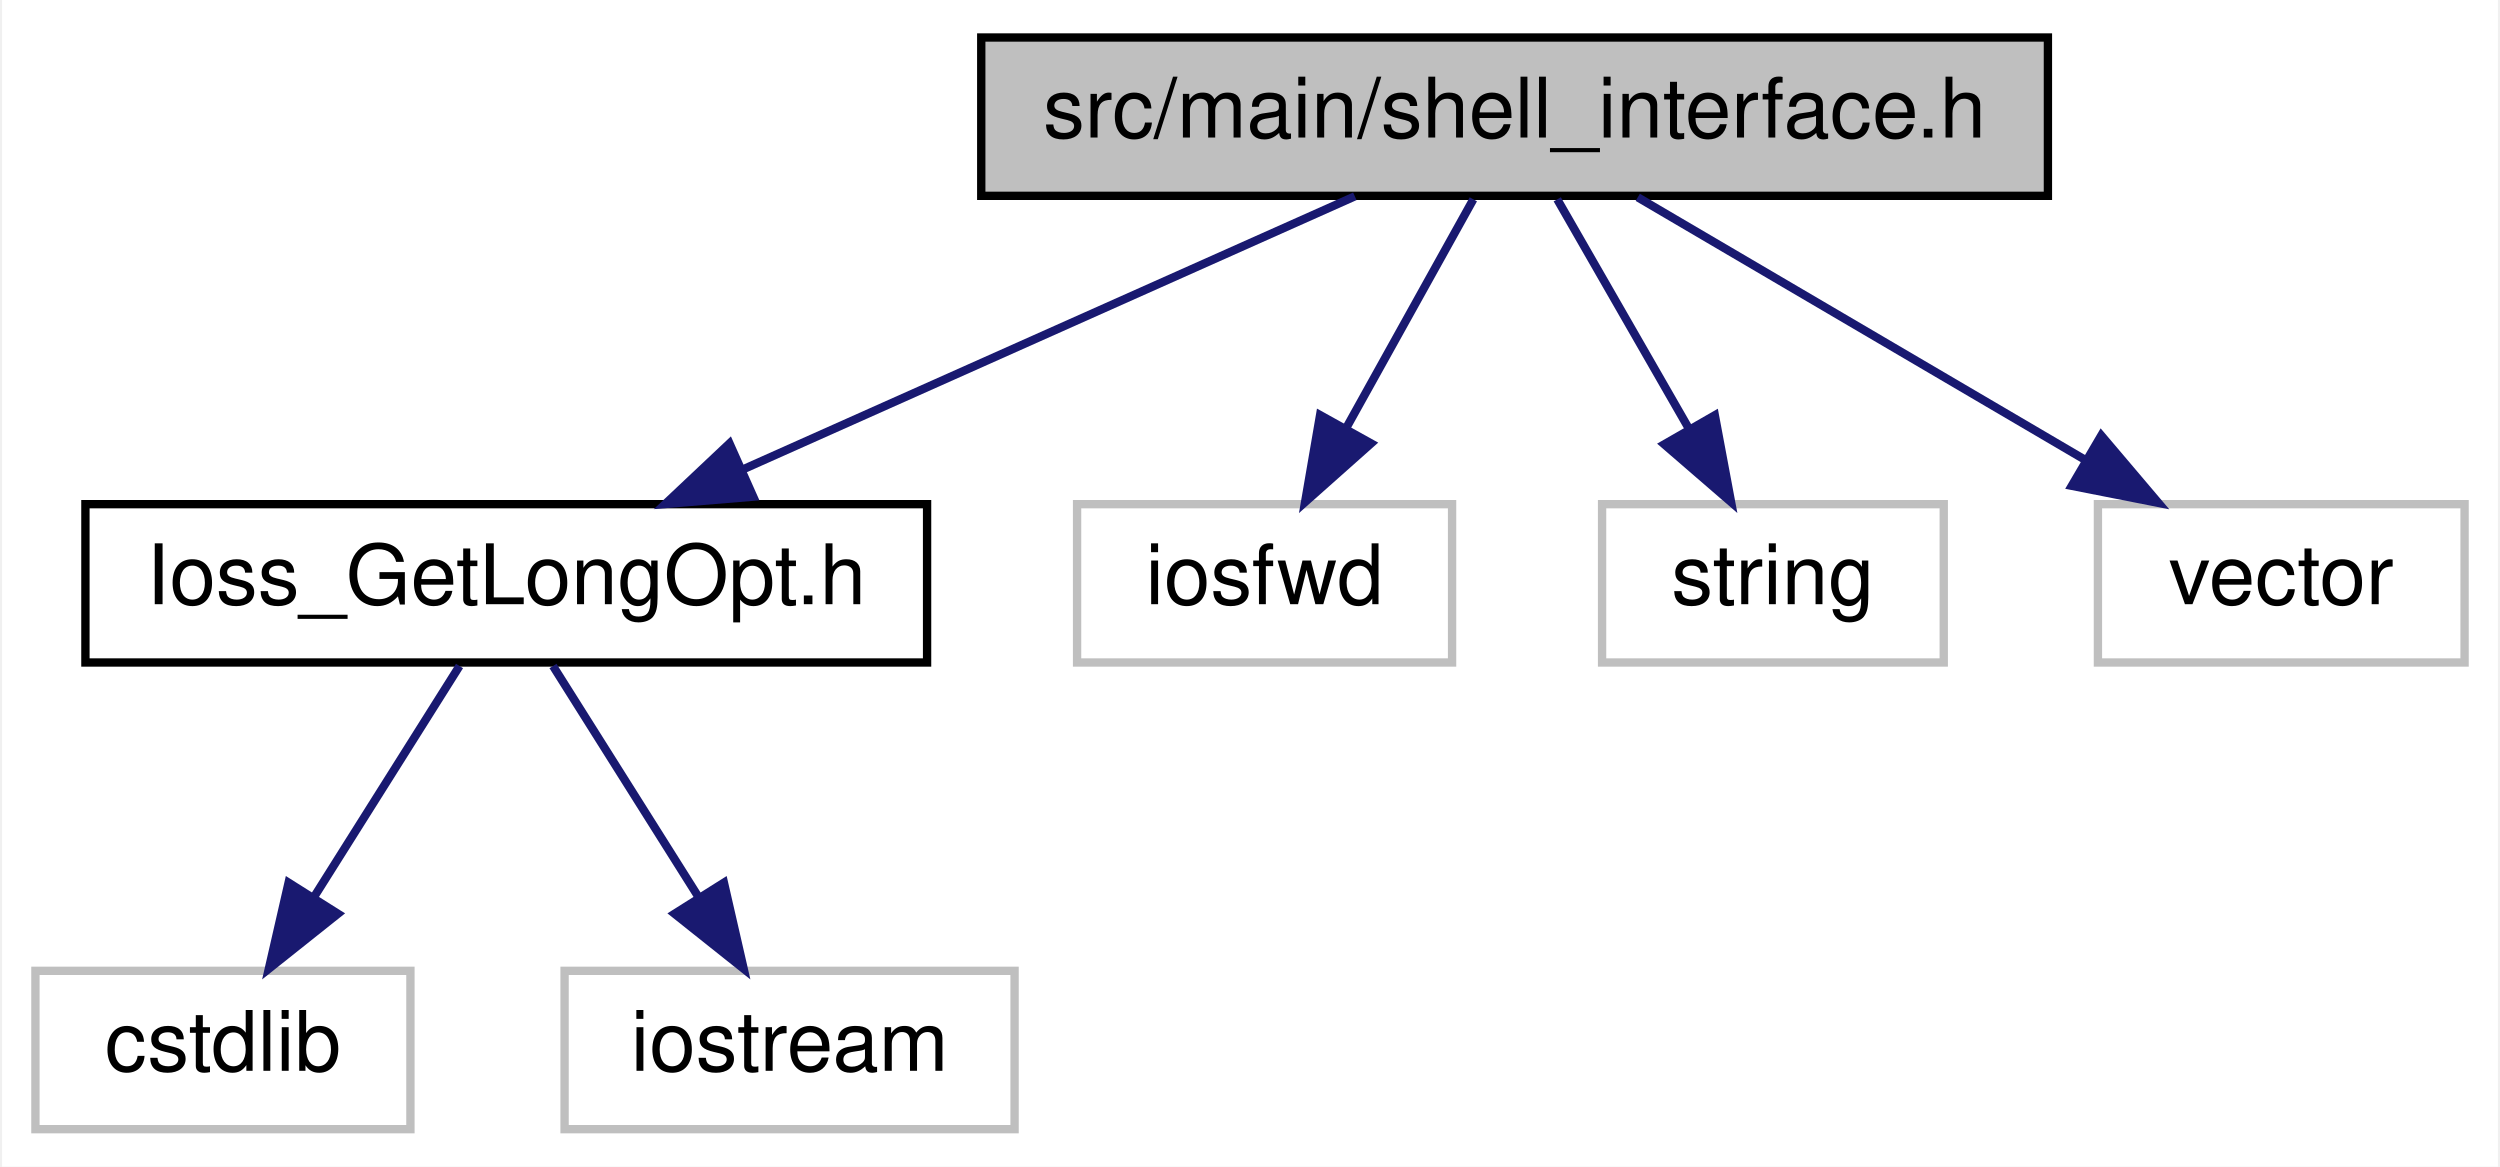
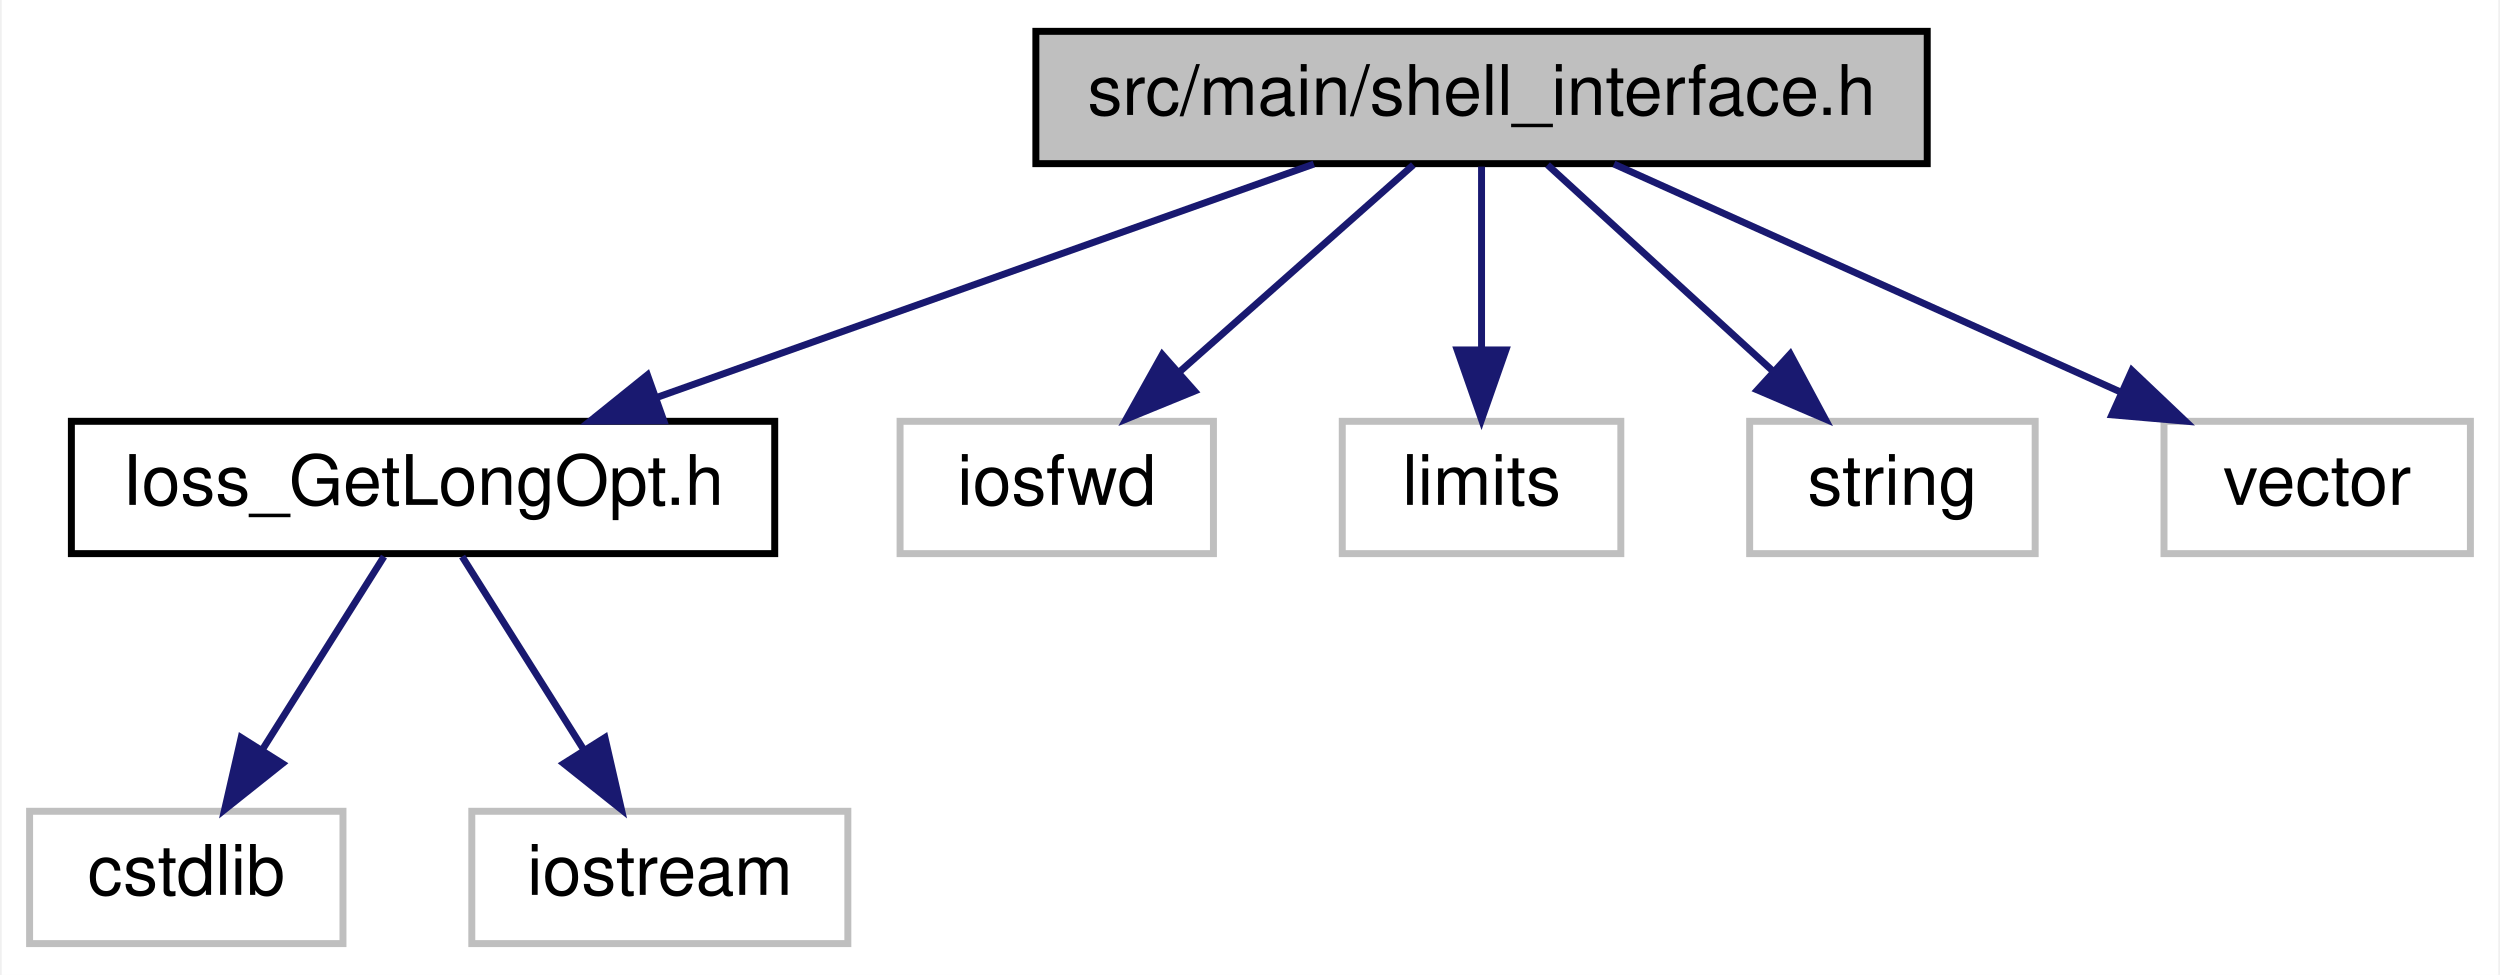
- <svg xmlns="http://www.w3.org/2000/svg" xmlns:xlink="http://www.w3.org/1999/xlink" width="300pt" height="140pt" viewBox="0.00 0.00 299.50 140.00">
+ <svg xmlns="http://www.w3.org/2000/svg" xmlns:xlink="http://www.w3.org/1999/xlink" width="359pt" height="140pt" viewBox="0.00 0.00 358.50 140.00">
  <g id="graph0" class="graph" transform="scale(1 1) rotate(0) translate(4 136)">
-     <polygon fill="white" stroke="transparent" points="-4,4 -4,-136 295.5,-136 295.5,4 -4,4" />
+     <polygon fill="white" stroke="transparent" points="-4,4 -4,-136 354.5,-136 354.5,4 -4,4" />
    <g id="node1" class="node">
      <g id="a_node1">
        <a xlink:title=" ">
-           <polygon fill="#bfbfbf" stroke="black" points="113.5,-112.5 113.5,-131.5 241.5,-131.5 241.5,-112.5 113.5,-112.5" />
-           <text text-anchor="middle" x="177.5" y="-119.5" font-family="Helvetica,sans-Serif" font-size="10.00">src/main/shell_interface.h</text>
+           <polygon fill="#bfbfbf" stroke="black" points="144.5,-112.5 144.5,-131.5 272.5,-131.5 272.5,-112.5 144.5,-112.5" />
+           <text text-anchor="middle" x="208.5" y="-119.5" font-family="Helvetica,sans-Serif" font-size="10.00">src/main/shell_interface.h</text>
        </a>
      </g>
    </g>
    <g id="node2" class="node">
      <g id="a_node2">
        <a xlink:href="Ioss__GetLongOpt_8h.html" target="_top" xlink:title=" ">
          <polygon fill="white" stroke="black" points="6,-56.5 6,-75.5 107,-75.5 107,-56.5 6,-56.5" />
          <text text-anchor="middle" x="56.5" y="-63.5" font-family="Helvetica,sans-Serif" font-size="10.00">Ioss_GetLongOpt.h</text>
        </a>
      </g>
    </g>
    <g id="edge1" class="edge">
-       <path fill="none" stroke="midnightblue" d="M158.33,-112.44C138.59,-103.64 107.61,-89.81 85.01,-79.72" />
-       <polygon fill="midnightblue" stroke="midnightblue" points="86.14,-76.4 75.58,-75.52 83.29,-82.79 86.14,-76.4" />
+       <path fill="none" stroke="midnightblue" d="M184.42,-112.44C158.96,-103.4 118.61,-89.06 90.04,-78.92" />
+       <polygon fill="midnightblue" stroke="midnightblue" points="91.07,-75.57 80.47,-75.52 88.72,-82.16 91.07,-75.57" />
    </g>
    <g id="node5" class="node">
      <g id="a_node5">
        <a xlink:title=" ">
          <polygon fill="white" stroke="#bfbfbf" points="125,-56.5 125,-75.5 170,-75.5 170,-56.5 125,-56.5" />
          <text text-anchor="middle" x="147.5" y="-63.5" font-family="Helvetica,sans-Serif" font-size="10.00">iosfwd</text>
        </a>
      </g>
    </g>
    <g id="edge4" class="edge">
-       <path fill="none" stroke="midnightblue" d="M172.55,-112.08C168.4,-104.61 162.35,-93.72 157.23,-84.52" />
-       <polygon fill="midnightblue" stroke="midnightblue" points="160.28,-82.79 152.36,-75.75 154.16,-86.19 160.28,-82.79" />
+       <path fill="none" stroke="midnightblue" d="M198.7,-112.32C189.68,-104.34 176.09,-92.31 165.18,-82.65" />
+       <polygon fill="midnightblue" stroke="midnightblue" points="167.29,-79.84 157.48,-75.83 162.65,-85.08 167.29,-79.84" />
    </g>
    <g id="node6" class="node">
      <g id="a_node6">
        <a xlink:title=" ">
-           <polygon fill="white" stroke="#bfbfbf" points="188,-56.5 188,-75.5 229,-75.5 229,-56.5 188,-56.5" />
-           <text text-anchor="middle" x="208.5" y="-63.5" font-family="Helvetica,sans-Serif" font-size="10.00">string</text>
+           <polygon fill="white" stroke="#bfbfbf" points="188.5,-56.5 188.5,-75.5 228.5,-75.5 228.5,-56.5 188.5,-56.5" />
+           <text text-anchor="middle" x="208.5" y="-63.5" font-family="Helvetica,sans-Serif" font-size="10.00">limits</text>
        </a>
      </g>
    </g>
    <g id="edge5" class="edge">
-       <path fill="none" stroke="midnightblue" d="M182.62,-112.08C186.91,-104.61 193.16,-93.72 198.44,-84.52" />
-       <polygon fill="midnightblue" stroke="midnightblue" points="201.53,-86.17 203.48,-75.75 195.46,-82.68 201.53,-86.17" />
+       <path fill="none" stroke="midnightblue" d="M208.5,-112.08C208.5,-105.01 208.5,-94.86 208.5,-85.99" />
+       <polygon fill="midnightblue" stroke="midnightblue" points="212,-85.75 208.5,-75.75 205,-85.75 212,-85.75" />
    </g>
    <g id="node7" class="node">
      <g id="a_node7">
        <a xlink:title=" ">
-           <polygon fill="white" stroke="#bfbfbf" points="247.5,-56.5 247.5,-75.5 291.5,-75.5 291.5,-56.5 247.5,-56.5" />
-           <text text-anchor="middle" x="269.5" y="-63.5" font-family="Helvetica,sans-Serif" font-size="10.00">vector</text>
+           <polygon fill="white" stroke="#bfbfbf" points="247,-56.5 247,-75.5 288,-75.5 288,-56.5 247,-56.5" />
+           <text text-anchor="middle" x="267.5" y="-63.5" font-family="Helvetica,sans-Serif" font-size="10.00">string</text>
        </a>
      </g>
    </g>
    <g id="edge6" class="edge">
-       <path fill="none" stroke="midnightblue" d="M192.28,-112.32C206.77,-103.82 229.07,-90.73 245.99,-80.8" />
-       <polygon fill="midnightblue" stroke="midnightblue" points="247.9,-83.74 254.76,-75.65 244.36,-77.7 247.9,-83.74" />
+       <path fill="none" stroke="midnightblue" d="M217.98,-112.32C226.7,-104.34 239.84,-92.31 250.4,-82.65" />
+       <polygon fill="midnightblue" stroke="midnightblue" points="252.83,-85.17 257.85,-75.83 248.11,-80 252.83,-85.17" />
+     </g>
+     <g id="node8" class="node">
+       <g id="a_node8">
+         <a xlink:title=" ">
+           <polygon fill="white" stroke="#bfbfbf" points="306.5,-56.5 306.5,-75.5 350.5,-75.5 350.5,-56.5 306.5,-56.5" />
+           <text text-anchor="middle" x="328.5" y="-63.5" font-family="Helvetica,sans-Serif" font-size="10.00">vector</text>
+         </a>
+       </g>
+     </g>
+     <g id="edge7" class="edge">
+       <path fill="none" stroke="midnightblue" d="M227.51,-112.44C247.09,-103.64 277.81,-89.81 300.23,-79.72" />
+       <polygon fill="midnightblue" stroke="midnightblue" points="301.89,-82.81 309.57,-75.52 299.02,-76.43 301.89,-82.81" />
    </g>
    <g id="node3" class="node">
      <g id="a_node3">
        <a xlink:title=" ">
          <polygon fill="white" stroke="#bfbfbf" points="0,-0.5 0,-19.5 45,-19.5 45,-0.5 0,-0.5" />
          <text text-anchor="middle" x="22.5" y="-7.5" font-family="Helvetica,sans-Serif" font-size="10.00">cstdlib</text>
        </a>
      </g>
    </g>
    <g id="edge2" class="edge">
      <path fill="none" stroke="midnightblue" d="M50.89,-56.08C46.13,-48.53 39.18,-37.49 33.35,-28.23" />
      <polygon fill="midnightblue" stroke="midnightblue" points="36.3,-26.35 28.01,-19.75 30.38,-30.08 36.3,-26.35" />
    </g>
    <g id="node4" class="node">
      <g id="a_node4">
        <a xlink:title=" ">
          <polygon fill="white" stroke="#bfbfbf" points="63.5,-0.5 63.5,-19.5 117.5,-19.5 117.5,-0.5 63.5,-0.5" />
          <text text-anchor="middle" x="90.5" y="-7.5" font-family="Helvetica,sans-Serif" font-size="10.00">iostream</text>
        </a>
      </g>
    </g>
    <g id="edge3" class="edge">
      <path fill="none" stroke="midnightblue" d="M62.11,-56.08C66.87,-48.53 73.82,-37.49 79.65,-28.23" />
      <polygon fill="midnightblue" stroke="midnightblue" points="82.62,-30.08 84.99,-19.75 76.7,-26.35 82.62,-30.08" />
    </g>
  </g>
</svg>
